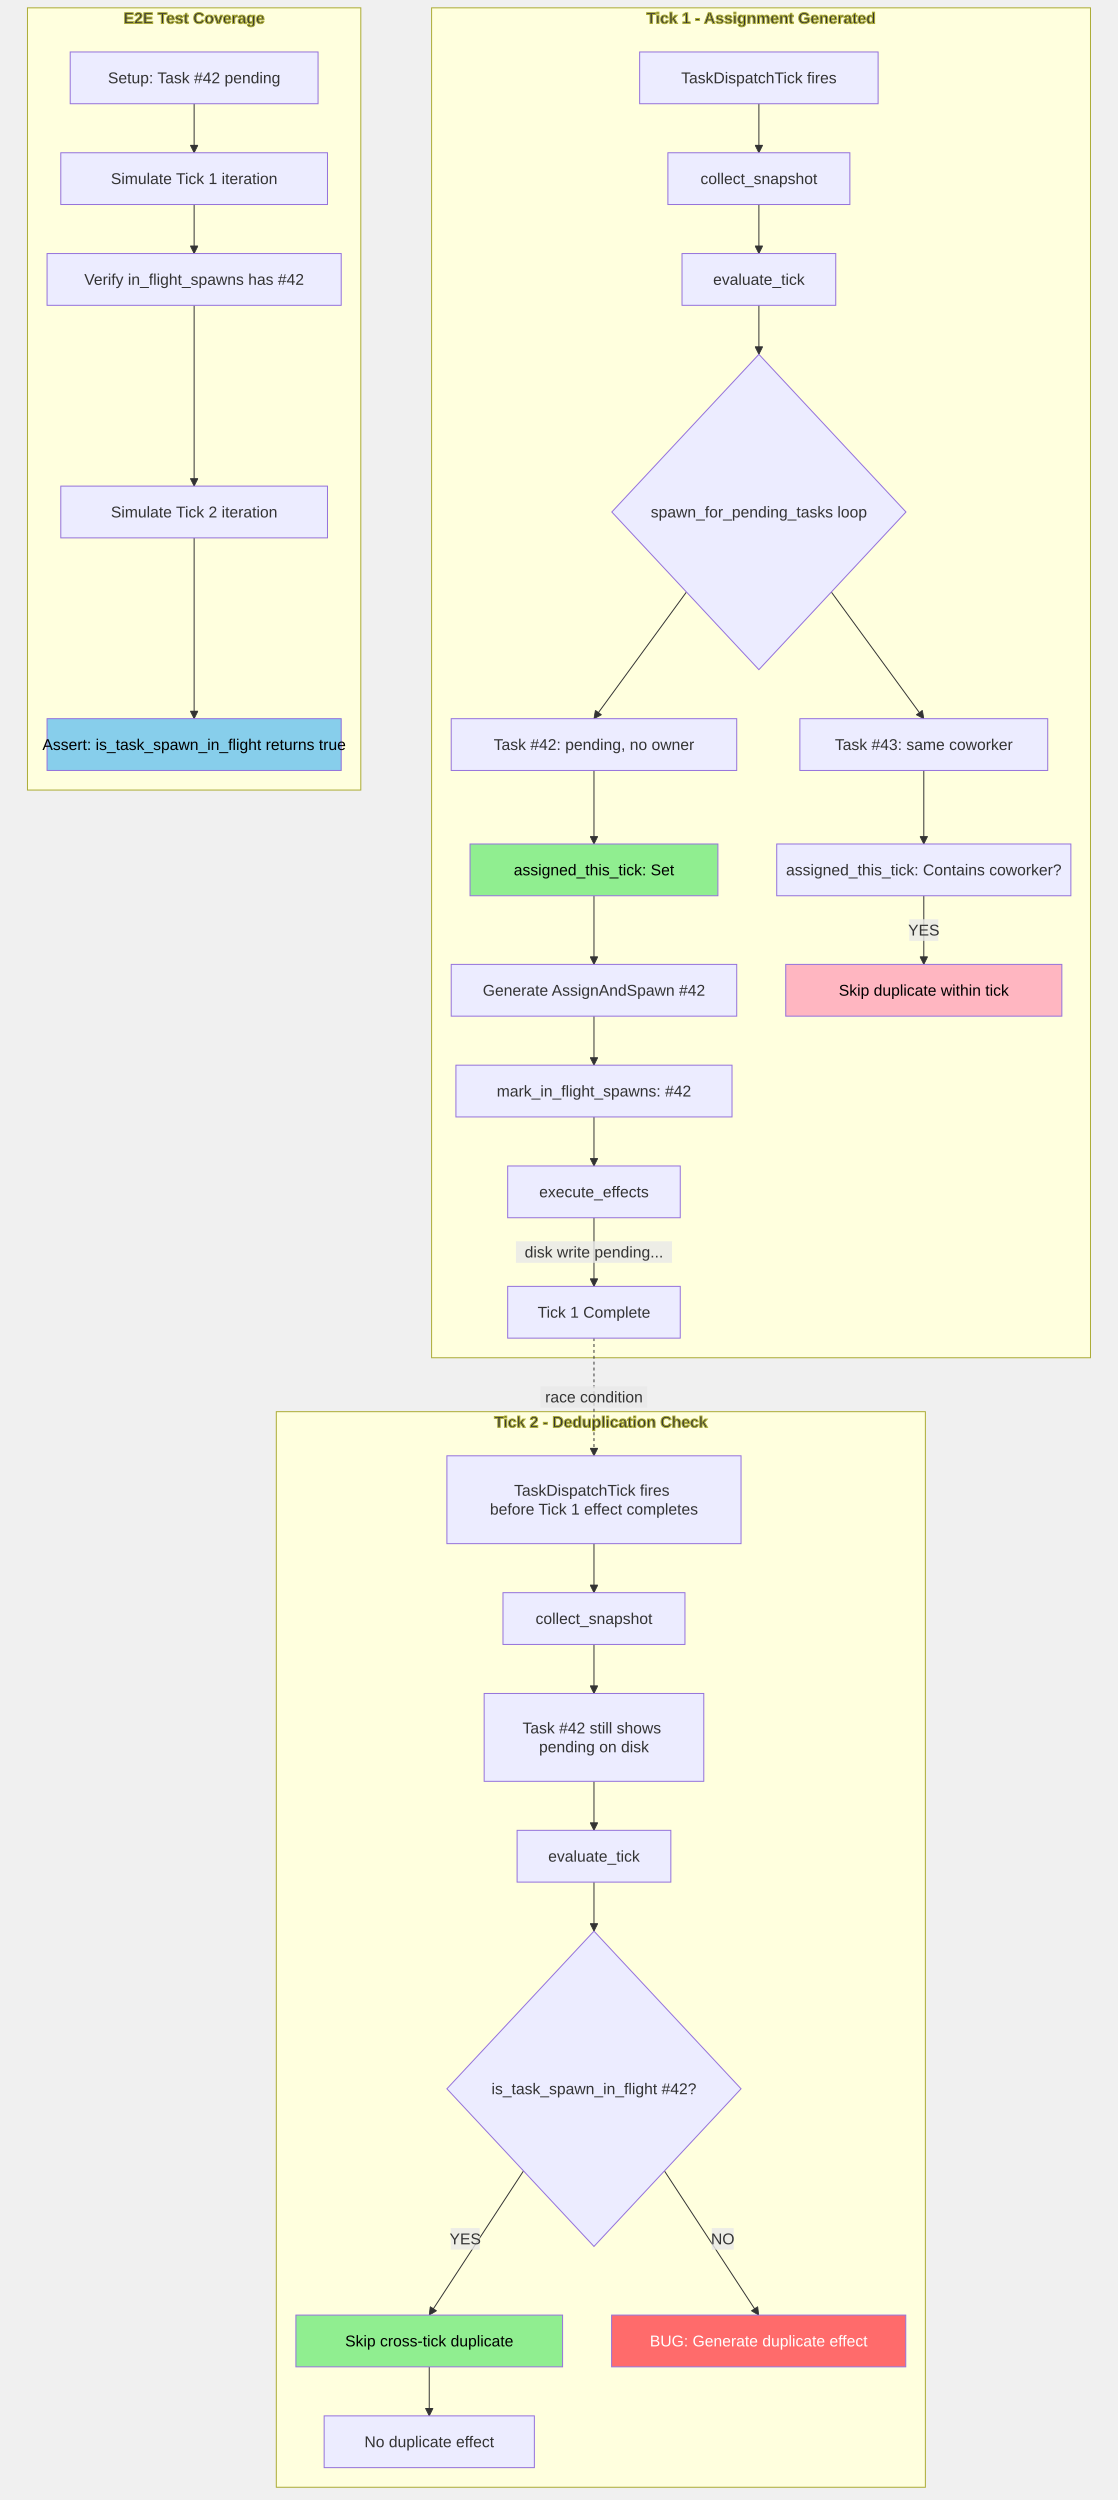
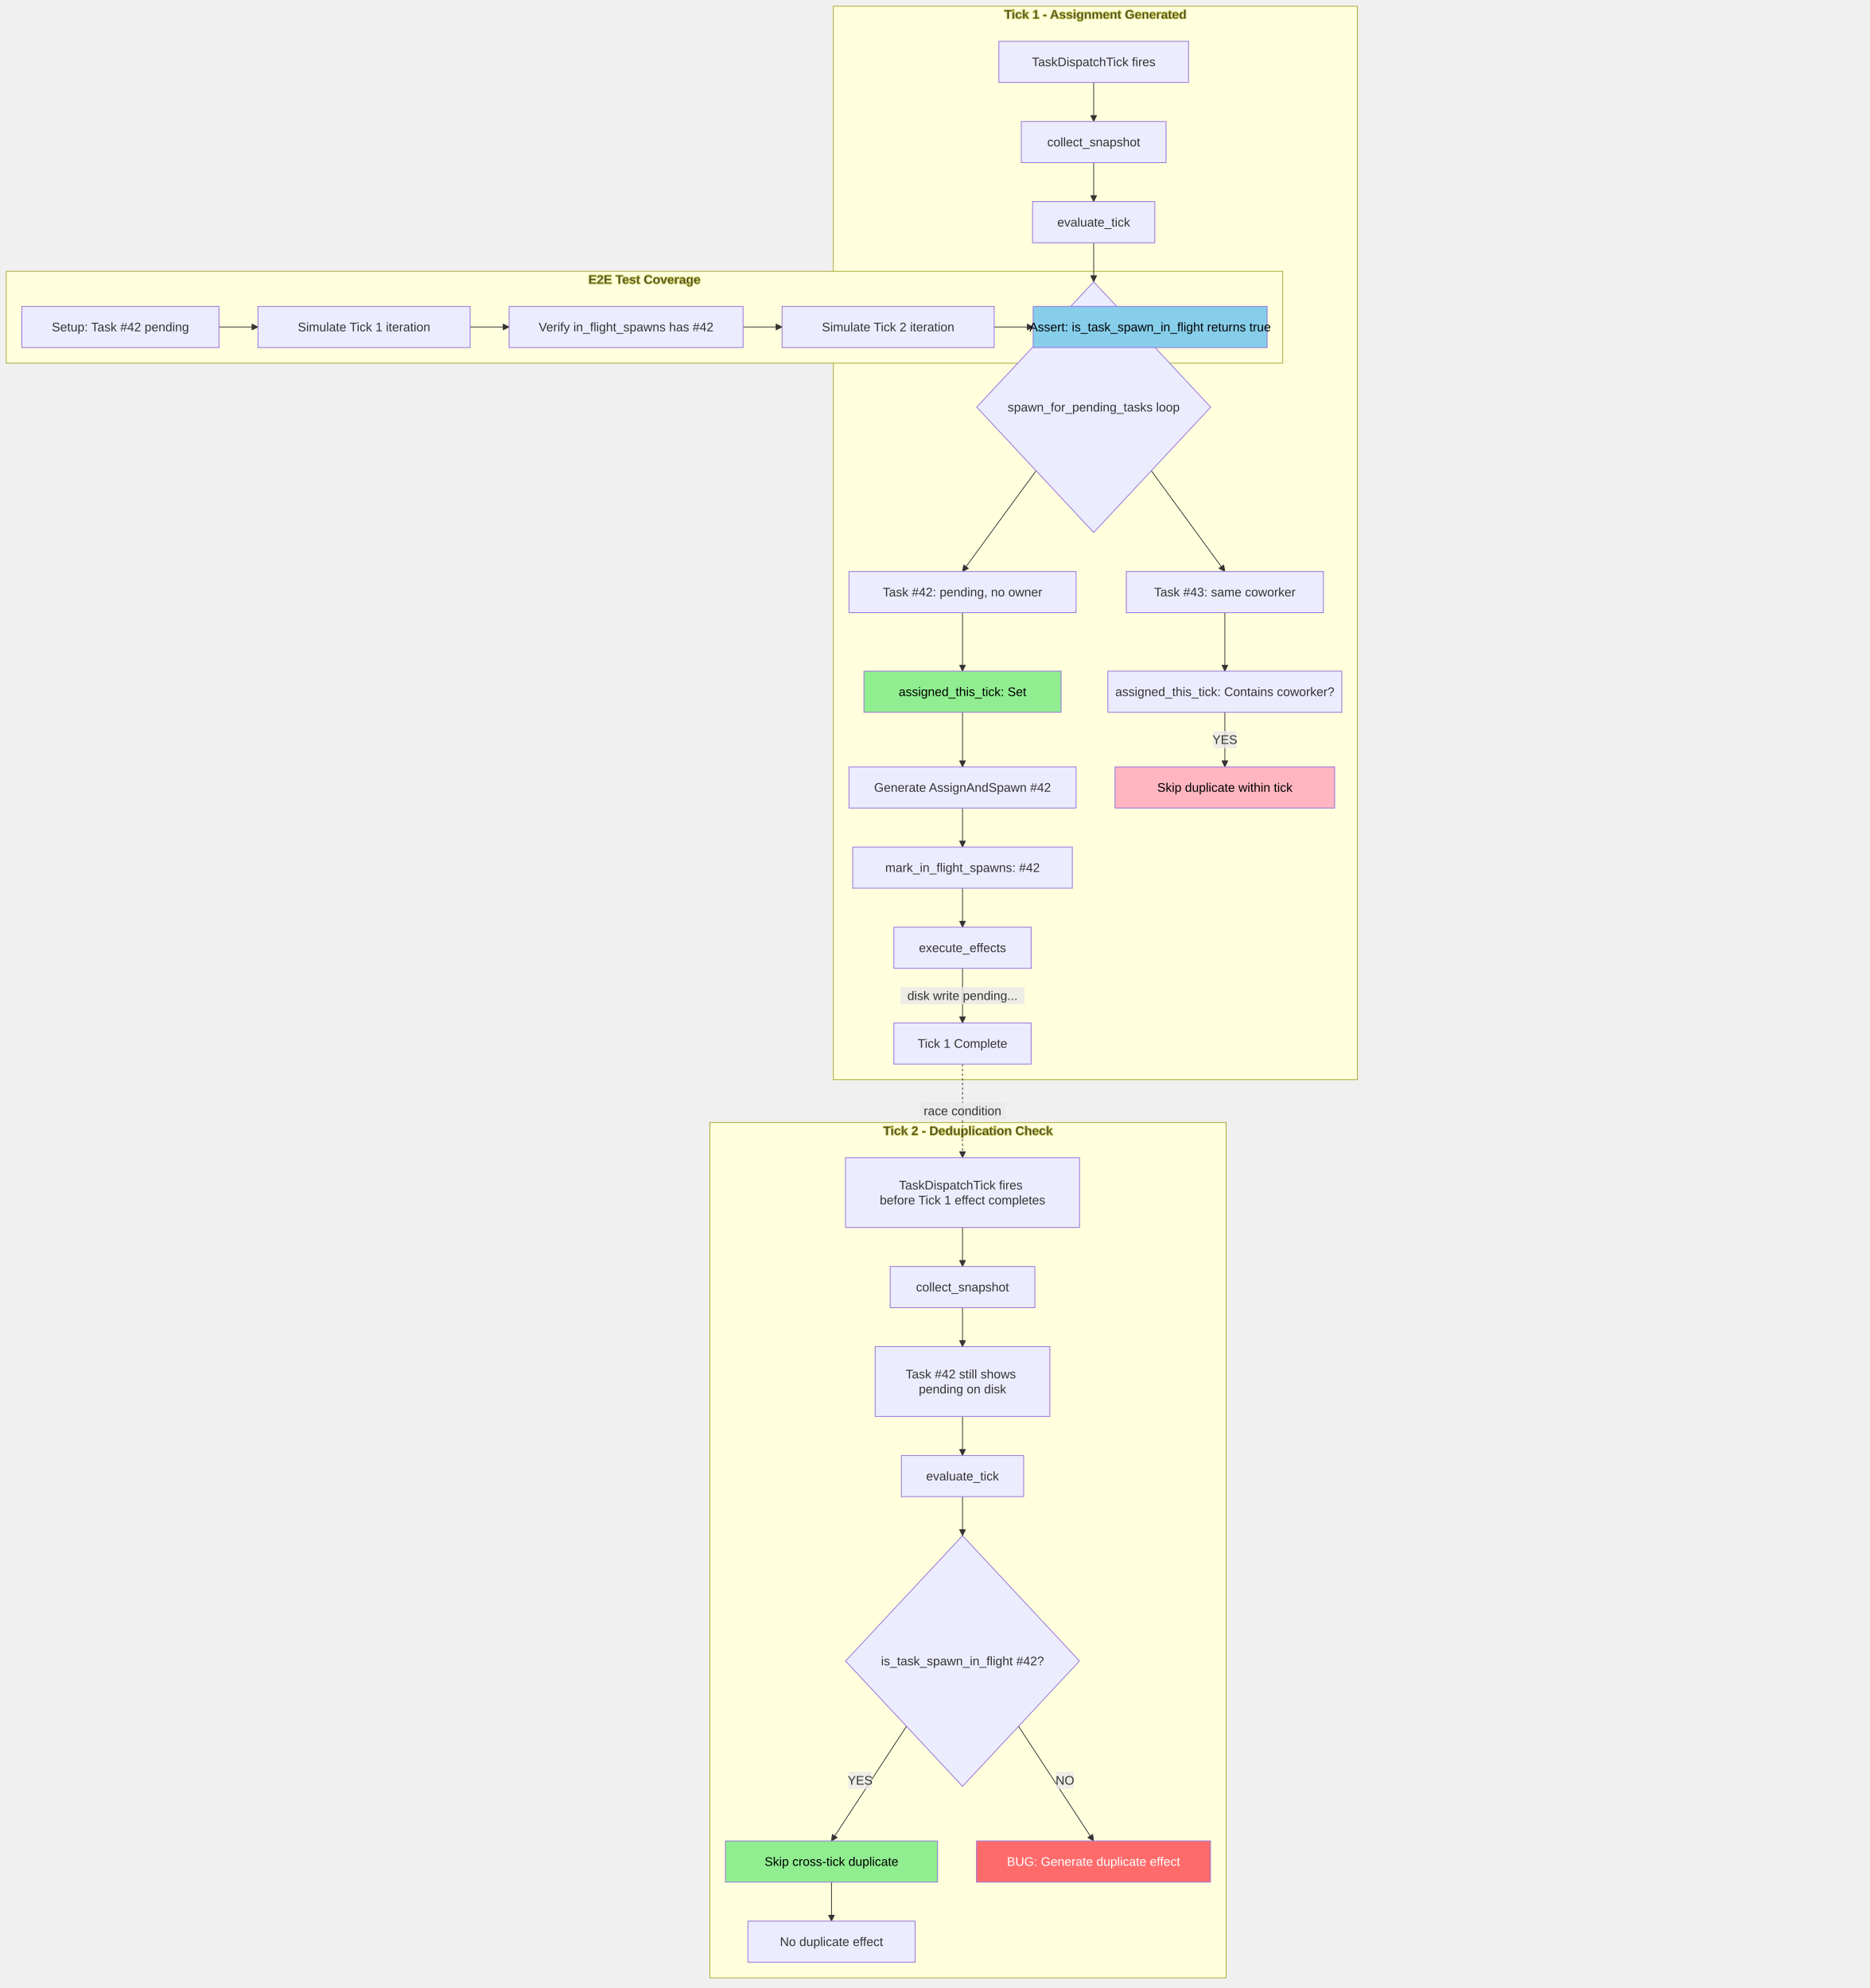
- <svg xmlns="http://www.w3.org/2000/svg" width="1140.2" height="2549.8" viewBox="-8 -28 1140.2 2549.8" class="mermaid">
+ <svg xmlns="http://www.w3.org/2000/svg" width="2397" height="2549.8" viewBox="-636.4 -28 2397 2549.8" class="mermaid">
  <style>

.mermaid {
  font-family: trebuchet ms, verdana, arial, sans-serif;
  font-size: 16px;
}

.node rect,
.node polygon,
.node circle,
.node ellipse,
.node path {
  fill: #ECECFF;
  stroke: #9370DB;
  stroke-width: 1px;
}

.node line {
  stroke: #9370DB;
  stroke-width: 1px;
}

.node .label {
  fill: #333333;
}

.node text {
  fill: #333333;
  font-family: trebuchet ms, verdana, arial, sans-serif;
  font-size: 16px;
}

.edge-path {
  fill: none;
  stroke: #333333;
  stroke-width: 1px;
}

.edge-label {
  fill: #333333;
  font-family: trebuchet ms, verdana, arial, sans-serif;
}

.edge-label-bg {
  fill: rgba(232, 232, 232, 0.8);
}

.subgraph {
  fill: #ffffde;
  stroke: #aaaa33;
  stroke-width: 1px;
}

.subgraph-title {
  fill: #333333;
  font-weight: bold;
}

.cluster rect {
  fill: #ffffde;
  stroke: #aaaa33;
  stroke-width: 1px;
  rx: 5px;
  ry: 5px;
}

.cluster-label {
  fill: #333333;
  font-family: trebuchet ms, verdana, arial, sans-serif;
  font-size: 16px;
  font-weight: bold;
}

marker path {
  fill: #333333;
  stroke: #333333;
}

  </style>
  <defs>
    <marker id="arrow_point" viewBox="0 0 10 10" refX="10" refY="5" markerWidth="8" markerHeight="8" orient="auto" markerUnits="userSpaceOnUse">
      <path d="M 0 0 L 10 5 L 0 10 z" />
    </marker>
    <marker id="arrow_point_start" viewBox="0 0 10 10" refX="4.5" refY="5" markerWidth="8" markerHeight="8" orient="auto" markerUnits="userSpaceOnUse">
      <path d="M 0 5 L 10 10 L 10 0 z" />
    </marker>
    <marker id="arrow_cross" viewBox="0 0 11 11" refX="12" refY="5.2" markerWidth="11" markerHeight="11" orient="auto" markerUnits="userSpaceOnUse">
-       <path d="M 1 1 L 10 10 M 10 1 L 1 10" fill="none" stroke-width="2" />
+       <path d="M 1 1 L 10 10 M 10 1 L 1 10" stroke-width="2" fill="none" />
    </marker>
    <marker id="arrow_cross_start" viewBox="0 0 11 11" refX="-1" refY="5.2" markerWidth="11" markerHeight="11" orient="auto" markerUnits="userSpaceOnUse">
-       <path d="M 1 1 L 10 10 M 10 1 L 1 10" fill="none" stroke-width="2" />
+       <path d="M 1 1 L 10 10 M 10 1 L 1 10" stroke-width="2" fill="none" />
    </marker>
    <marker id="arrow_circle" viewBox="0 0 10 10" refX="11" refY="5" markerWidth="11" markerHeight="11" orient="auto" markerUnits="userSpaceOnUse">
      <circle cx="5" cy="5" r="5" />
    </marker>
    <marker id="arrow_circle_start" viewBox="0 0 10 10" refX="-1" refY="5" markerWidth="11" markerHeight="11" orient="auto" markerUnits="userSpaceOnUse">
      <circle cx="5" cy="5" r="5" />
    </marker>
  </defs>
  <g class="root">
    <g class="clusters">
      <g class="subgraph" id="subgraph-Tick1">
        <rect x="432.2" y="-20" width="672" height="1376.8" class="cluster" />
        <text x="768.2" y="-4" class="cluster-label" text-anchor="middle"> Tick 1 - Assignment Generated</text>
      </g>
      <g class="subgraph" id="subgraph-Tick2">
        <rect x="273.8" y="1411.8" width="662" height="1097" class="cluster" />
        <text x="604.8" y="1427.8" class="cluster-label" text-anchor="middle"> Tick 2 - Deduplication Check</text>
      </g>
      <g class="subgraph" id="subgraph-Test">
-         <rect x="20" y="-20" width="340" height="797.8" class="cluster" />
-         <text x="190" y="-4" class="cluster-label" text-anchor="middle"> E2E Test Coverage</text>
+         <rect x="-628.4" y="320" width="1636.8" height="117.8" class="cluster" />
+         <text x="190" y="336" class="cluster-label" text-anchor="middle"> E2E Test Coverage</text>
      </g>
    </g>
    <g class="edgePaths">
      <g class="edge" id="edge-L-T1_Start-T1_Snap-0">
-         <path d="M 766.00 77.80 C 766.00 86.13, 766.00 94.47, 766.00 102.80 C 766.00 111.13, 766.00 119.47, 766.00 127.80" class="edge-path" fill="none" marker-end="url(#arrow_point)" stroke-width="1" />
+         <path d="M 766.00 77.80 C 766.00 86.13, 766.00 94.47, 766.00 102.80 C 766.00 111.13, 766.00 119.47, 766.00 127.80" class="edge-path" stroke-width="1" marker-end="url(#arrow_point)" fill="none" />
      </g>
      <g class="edge" id="edge-L-T1_Snap-T1_Eval-0">
-         <path d="M 766.00 180.60 C 766.00 188.93, 766.00 197.27, 766.00 205.60 C 766.00 213.93, 766.00 222.27, 766.00 230.60" class="edge-path" marker-end="url(#arrow_point)" stroke-width="1" fill="none" />
+         <path d="M 766.00 180.60 C 766.00 188.93, 766.00 197.27, 766.00 205.60 C 766.00 213.93, 766.00 222.27, 766.00 230.60" class="edge-path" stroke-width="1" fill="none" marker-end="url(#arrow_point)" />
      </g>
      <g class="edge" id="edge-L-T1_Eval-T1_Loop-0">
-         <path d="M 766.00 283.40 C 766.00 291.73, 766.00 300.07, 766.00 308.40 C 766.00 316.73, 766.00 325.07, 766.00 333.40" class="edge-path" marker-end="url(#arrow_point)" stroke-width="1" fill="none" />
+         <path d="M 766.00 283.40 C 766.00 291.73, 766.00 300.07, 766.00 308.40 C 766.00 316.73, 766.00 325.07, 766.00 333.40" class="edge-path" stroke-width="1" marker-end="url(#arrow_point)" fill="none" />
      </g>
      <g class="edge" id="edge-L-T1_Loop-T1_Task1-0">
-         <path d="M 692.12 575.81 L 597.80 705.00" class="edge-path" marker-end="url(#arrow_point)" fill="none" stroke-width="1" />
+         <path d="M 692.12 575.81 L 597.80 705.00" class="edge-path" stroke-width="1" marker-end="url(#arrow_point)" fill="none" />
      </g>
      <g class="edge" id="edge-L-T1_Task1-T1_Assign1-0">
        <path d="M 597.80 757.80 C 597.80 766.13, 597.80 774.47, 597.80 782.80 C 597.80 791.13, 597.80 799.47, 597.80 807.80 C 597.80 824.47, 597.80 832.80, 597.80 832.80" class="edge-path" fill="none" stroke-width="1" marker-end="url(#arrow_point)" />
      </g>
      <g class="edge" id="edge-L-T1_Assign1-T1_Effect1-0">
-         <path d="M 597.80 885.60 C 597.80 897.27, 597.80 908.93, 597.80 920.60 C 597.80 932.27, 597.80 943.93, 597.80 955.60" class="edge-path" marker-end="url(#arrow_point)" stroke-width="1" fill="none" />
+         <path d="M 597.80 885.60 C 597.80 897.27, 597.80 908.93, 597.80 920.60 C 597.80 932.27, 597.80 943.93, 597.80 955.60" class="edge-path" fill="none" stroke-width="1" marker-end="url(#arrow_point)" />
      </g>
      <g class="edge" id="edge-L-T1_Loop-T1_Task2-0">
        <path d="M 839.88 575.81 L 934.20 705.00" class="edge-path" fill="none" stroke-width="1" marker-end="url(#arrow_point)" />
      </g>
      <g class="edge" id="edge-L-T1_Task2-T1_Check-0">
-         <path d="M 934.20 757.80 C 934.20 766.13, 934.20 774.47, 934.20 782.80 C 934.20 791.13, 934.20 799.47, 934.20 807.80 C 934.20 824.47, 934.20 832.80, 934.20 832.80" class="edge-path" marker-end="url(#arrow_point)" stroke-width="1" fill="none" />
+         <path d="M 934.20 757.80 C 934.20 766.13, 934.20 774.47, 934.20 782.80 C 934.20 791.13, 934.20 799.47, 934.20 807.80 C 934.20 824.47, 934.20 832.80, 934.20 832.80" class="edge-path" marker-end="url(#arrow_point)" fill="none" stroke-width="1" />
      </g>
      <g class="edge" id="edge-L-T1_Check-T1_Skip-0">
-         <path d="M 934.20 885.60 C 934.20 897.27, 934.20 908.93, 934.20 920.60 C 934.20 932.27, 934.20 943.93, 934.20 955.60" class="edge-path" fill="none" marker-end="url(#arrow_point)" stroke-width="1" />
+         <path d="M 934.20 885.60 C 934.20 897.27, 934.20 908.93, 934.20 920.60 C 934.20 932.27, 934.20 943.93, 934.20 955.60" class="edge-path" marker-end="url(#arrow_point)" fill="none" stroke-width="1" />
      </g>
      <g class="edge" id="edge-L-T1_Effect1-T1_Mark-0">
-         <path d="M 597.80 1008.40 C 597.80 1016.73, 597.80 1025.07, 597.80 1033.40 C 597.80 1041.73, 597.80 1050.07, 597.80 1058.40" class="edge-path" stroke-width="1" fill="none" marker-end="url(#arrow_point)" />
+         <path d="M 597.80 1008.40 C 597.80 1016.73, 597.80 1025.07, 597.80 1033.40 C 597.80 1041.73, 597.80 1050.07, 597.80 1058.40" class="edge-path" marker-end="url(#arrow_point)" stroke-width="1" fill="none" />
      </g>
      <g class="edge" id="edge-L-T1_Mark-T1_Execute-0">
-         <path d="M 597.80 1111.20 C 597.80 1119.53, 597.80 1127.87, 597.80 1136.20 C 597.80 1144.53, 597.80 1152.87, 597.80 1161.20" class="edge-path" marker-end="url(#arrow_point)" fill="none" stroke-width="1" />
+         <path d="M 597.80 1111.20 C 597.80 1119.53, 597.80 1127.87, 597.80 1136.20 C 597.80 1144.53, 597.80 1152.87, 597.80 1161.20" class="edge-path" fill="none" stroke-width="1" marker-end="url(#arrow_point)" />
      </g>
      <g class="edge" id="edge-L-T1_Execute-T1_End-0">
-         <path d="M 597.80 1214.00 C 597.80 1225.67, 597.80 1237.33, 597.80 1249.00 C 597.80 1260.67, 597.80 1272.33, 597.80 1284.00" class="edge-path" stroke-width="1" fill="none" marker-end="url(#arrow_point)" />
+         <path d="M 597.80 1214.00 C 597.80 1225.67, 597.80 1237.33, 597.80 1249.00 C 597.80 1260.67, 597.80 1272.33, 597.80 1284.00" class="edge-path" stroke-width="1" marker-end="url(#arrow_point)" fill="none" />
      </g>
      <g class="edge" id="edge-L-T2_Start-T2_Snap-0">
-         <path d="M 597.80 1546.40 C 597.80 1554.73, 597.80 1563.07, 597.80 1571.40 C 597.80 1579.73, 597.80 1588.07, 597.80 1596.40" class="edge-path" marker-end="url(#arrow_point)" fill="none" stroke-width="1" />
+         <path d="M 597.80 1546.40 C 597.80 1554.73, 597.80 1563.07, 597.80 1571.40 C 597.80 1579.73, 597.80 1588.07, 597.80 1596.40" class="edge-path" stroke-width="1" marker-end="url(#arrow_point)" fill="none" />
      </g>
      <g class="edge" id="edge-L-T2_Snap-T2_Still-0">
        <path d="M 597.80 1649.20 C 597.80 1657.53, 597.80 1665.87, 597.80 1674.20 C 597.80 1682.53, 597.80 1690.87, 597.80 1699.20" class="edge-path" fill="none" marker-end="url(#arrow_point)" stroke-width="1" />
      </g>
      <g class="edge" id="edge-L-T2_Still-T2_Eval-0">
-         <path d="M 597.80 1788.80 C 597.80 1797.13, 597.80 1805.47, 597.80 1813.80 C 597.80 1822.13, 597.80 1830.47, 597.80 1838.80" class="edge-path" stroke-width="1" fill="none" marker-end="url(#arrow_point)" />
+         <path d="M 597.80 1788.80 C 597.80 1797.13, 597.80 1805.47, 597.80 1813.80 C 597.80 1822.13, 597.80 1830.47, 597.80 1838.80" class="edge-path" marker-end="url(#arrow_point)" stroke-width="1" fill="none" />
      </g>
      <g class="edge" id="edge-L-T2_Eval-T2_Check-0">
-         <path d="M 597.80 1891.60 C 597.80 1899.93, 597.80 1908.27, 597.80 1916.60 C 597.80 1924.93, 597.80 1933.27, 597.80 1941.60" class="edge-path" fill="none" stroke-width="1" marker-end="url(#arrow_point)" />
+         <path d="M 597.80 1891.60 C 597.80 1899.93, 597.80 1908.27, 597.80 1916.60 C 597.80 1924.93, 597.80 1933.27, 597.80 1941.60" class="edge-path" fill="none" marker-end="url(#arrow_point)" stroke-width="1" />
      </g>
      <g class="edge" id="edge-L-T2_Check-T2_Skip-0">
        <path d="M 525.93 2186.16 L 429.80 2333.20" class="edge-path" fill="none" stroke-width="1" marker-end="url(#arrow_point)" />
      </g>
      <g class="edge" id="edge-L-T2_Check-T2_Bug-0">
-         <path d="M 669.67 2186.16 L 765.80 2333.20" class="edge-path" stroke-width="1" marker-end="url(#arrow_point)" fill="none" />
+         <path d="M 669.67 2186.16 L 765.80 2333.20" class="edge-path" fill="none" marker-end="url(#arrow_point)" stroke-width="1" />
      </g>
      <g class="edge" id="edge-L-T2_Skip-T2_End-0">
-         <path d="M 429.80 2386.00 C 429.80 2394.33, 429.80 2402.67, 429.80 2411.00 C 429.80 2419.33, 429.80 2427.67, 429.80 2436.00" class="edge-path" fill="none" stroke-width="1" marker-end="url(#arrow_point)" />
+         <path d="M 429.80 2386.00 C 429.80 2394.33, 429.80 2402.67, 429.80 2411.00 C 429.80 2419.33, 429.80 2427.67, 429.80 2436.00" class="edge-path" marker-end="url(#arrow_point)" stroke-width="1" fill="none" />
      </g>
      <g class="edge" id="edge-L-T1_End-T2_Start-0">
-         <path d="M 597.80 1336.80 C 597.80 1345.13, 597.80 1353.47, 597.80 1363.47 C 597.80 1373.47, 597.80 1385.13, 597.80 1396.80 C 597.80 1408.47, 597.80 1420.13, 597.80 1430.13 C 597.80 1448.47, 597.80 1456.80, 597.80 1456.80" class="edge-path" fill="none" stroke-width="2" marker-end="url(#arrow_point)" stroke-dasharray="3,3" />
+         <path d="M 597.80 1336.80 C 597.80 1345.13, 597.80 1353.47, 597.80 1363.47 C 597.80 1373.47, 597.80 1385.13, 597.80 1396.80 C 597.80 1408.47, 597.80 1420.13, 597.80 1430.13 C 597.80 1448.47, 597.80 1456.80, 597.80 1456.80" class="edge-path" stroke-dasharray="3,3" fill="none" stroke-width="2" marker-end="url(#arrow_point)" />
      </g>
      <g class="edge" id="edge-L-TestSetup-TestTick1-0">
-         <path d="M 190.00 77.80 C 190.00 86.13, 190.00 94.47, 190.00 102.80 C 190.00 111.13, 190.00 119.47, 190.00 127.80" class="edge-path" marker-end="url(#arrow_point)" fill="none" stroke-width="1" />
+         <path d="M -355.6 391.4 L -305.6 391.4" class="edge-path" stroke-width="1" marker-end="url(#arrow_point)" fill="none" />
      </g>
      <g class="edge" id="edge-L-TestTick1-TestMark-0">
-         <path d="M 190.00 180.60 C 190.00 188.93, 190.00 197.27, 190.00 205.60 C 190.00 213.93, 190.00 222.27, 190.00 230.60" class="edge-path" fill="none" stroke-width="1" marker-end="url(#arrow_point)" />
+         <path d="M -33.6 391.4 L 16.4 391.4" class="edge-path" fill="none" stroke-width="1" marker-end="url(#arrow_point)" />
      </g>
      <g class="edge" id="edge-L-TestMark-TestTick2-0">
-         <path d="M 190.00 283.40 C 190.00 291.73, 190.00 300.07, 190.00 330.80 C 190.00 361.53, 190.00 414.67, 190.00 467.80" class="edge-path" fill="none" marker-end="url(#arrow_point)" stroke-width="1" />
+         <path d="M 316.4 391.4 L 366.4 391.4" class="edge-path" fill="none" stroke-width="1" marker-end="url(#arrow_point)" />
      </g>
      <g class="edge" id="edge-L-TestTick2-TestAssert-0">
-         <path d="M 190.00 520.60 C 190.00 573.73, 190.00 626.87, 190.00 657.60 C 190.00 688.33, 190.00 696.67, 190.00 705.00" class="edge-path" stroke-width="1" fill="none" marker-end="url(#arrow_point)" />
+         <path d="M 638.4 391.4 L 688.4 391.4" class="edge-path" stroke-width="1" fill="none" marker-end="url(#arrow_point)" />
      </g>
    </g>
    <g class="edgeLabels">
      <g class="edgeLabel" id="edge-label-L-T1_Check-T1_Skip-0">
        <rect x="919.4" y="909.6" width="29.6" height="22" class="edge-label-bg" />
        <text x="934.2" y="920.6" class="edge-label" dominant-baseline="central" text-anchor="middle">YES</text>
      </g>
      <g class="edgeLabel" id="edge-label-L-T1_Execute-T1_End-0">
        <rect x="518.2" y="1238" width="159.2" height="22" class="edge-label-bg" />
-         <text x="597.8" y="1249" class="edge-label" dominant-baseline="central" text-anchor="middle">disk write pending...</text>
+         <text x="597.8" y="1249" class="edge-label" text-anchor="middle" dominant-baseline="central">disk write pending...</text>
      </g>
      <g class="edgeLabel" id="edge-label-L-T2_Check-T2_Skip-0">
        <rect x="451.671" y="2244.461" width="29.6" height="22" class="edge-label-bg" />
-         <text x="466.471" y="2255.461" class="edge-label" text-anchor="middle" dominant-baseline="central">YES</text>
+         <text x="466.471" y="2255.461" class="edge-label" dominant-baseline="central" text-anchor="middle">YES</text>
      </g>
      <g class="edgeLabel" id="edge-label-L-T2_Check-T2_Bug-0">
        <rect x="717.929" y="2244.461" width="22.4" height="22" class="edge-label-bg" />
        <text x="729.129" y="2255.461" class="edge-label" text-anchor="middle" dominant-baseline="central">NO</text>
      </g>
      <g class="edgeLabel" id="edge-label-L-T1_End-T2_Start-0">
        <rect x="543.4" y="1385.8" width="108.8" height="22" class="edge-label-bg" />
        <text x="597.8" y="1396.8" class="edge-label" text-anchor="middle" dominant-baseline="central">race condition</text>
      </g>
    </g>
    <g class="nodes">
      <g class="node" id="node-T1_Assign1">
        <rect x="471.4" y="832.8" width="252.8" height="52.8" style="fill:#90EE90 !important" />
-         <text x="597.8" y="859.2" class="label" text-anchor="middle" dominant-baseline="central" style="fill: #000000">assigned_this_tick: Set</text>
+         <text x="597.8" y="859.2" class="label" style="fill: #000000" text-anchor="middle" dominant-baseline="central">assigned_this_tick: Set</text>
      </g>
      <g class="node" id="node-T1_Check">
        <rect x="784.2" y="832.8" width="300" height="52.8" />
-         <text x="934.2" y="859.2" class="label" text-anchor="middle" dominant-baseline="central">assigned_this_tick: Contains coworker?</text>
+         <text x="934.2" y="859.2" class="label" dominant-baseline="central" text-anchor="middle">assigned_this_tick: Contains coworker?</text>
      </g>
      <g class="node" id="node-T1_Effect1">
        <rect x="452.2" y="955.6" width="291.2" height="52.8" />
        <text x="597.8" y="982" class="label" dominant-baseline="central" text-anchor="middle">Generate AssignAndSpawn #42</text>
      </g>
      <g class="node" id="node-T1_End">
        <rect x="509.8" y="1284" width="176" height="52.8" />
-         <text x="597.8" y="1310.4" class="label" text-anchor="middle" dominant-baseline="central">Tick 1 Complete</text>
+         <text x="597.8" y="1310.4" class="label" dominant-baseline="central" text-anchor="middle">Tick 1 Complete</text>
      </g>
      <g class="node" id="node-T1_Eval">
        <rect x="687.6" y="230.6" width="156.8" height="52.8" />
        <text x="766" y="257" class="label" dominant-baseline="central" text-anchor="middle">evaluate_tick</text>
      </g>
      <g class="node" id="node-T1_Execute">
        <rect x="509.8" y="1161.2" width="176" height="52.8" />
-         <text x="597.8" y="1187.6" class="label" text-anchor="middle" dominant-baseline="central">execute_effects</text>
+         <text x="597.8" y="1187.6" class="label" dominant-baseline="central" text-anchor="middle">execute_effects</text>
      </g>
      <g class="node" id="node-T1_Loop">
        <polygon points="766,333.4 916,494.2 766,655 616,494.2" />
-         <text x="766" y="494.2" class="label" text-anchor="middle" dominant-baseline="central">spawn_for_pending_tasks loop</text>
+         <text x="766" y="494.2" class="label" dominant-baseline="central" text-anchor="middle">spawn_for_pending_tasks loop</text>
      </g>
      <g class="node" id="node-T1_Mark">
        <rect x="457" y="1058.4" width="281.6" height="52.8" />
-         <text x="597.8" y="1084.8" class="label" dominant-baseline="central" text-anchor="middle">mark_in_flight_spawns: #42</text>
+         <text x="597.8" y="1084.8" class="label" text-anchor="middle" dominant-baseline="central">mark_in_flight_spawns: #42</text>
      </g>
      <g class="node" id="node-T1_Skip">
        <rect x="793.4" y="955.6" width="281.6" height="52.8" style="fill:#FFB6C1 !important" />
-         <text x="934.2" y="982" class="label" text-anchor="middle" dominant-baseline="central" style="fill: #000000">Skip duplicate within tick</text>
+         <text x="934.2" y="982" class="label" style="fill: #000000" text-anchor="middle" dominant-baseline="central">Skip duplicate within tick</text>
      </g>
      <g class="node" id="node-T1_Snap">
        <rect x="673.2" y="127.8" width="185.6" height="52.8" />
-         <text x="766" y="154.2" class="label" text-anchor="middle" dominant-baseline="central">collect_snapshot</text>
+         <text x="766" y="154.2" class="label" dominant-baseline="central" text-anchor="middle">collect_snapshot</text>
      </g>
      <g class="node" id="node-T1_Start">
        <rect x="644.4" y="25" width="243.2" height="52.8" />
-         <text x="766" y="51.4" class="label" dominant-baseline="central" text-anchor="middle">TaskDispatchTick fires</text>
+         <text x="766" y="51.4" class="label" text-anchor="middle" dominant-baseline="central">TaskDispatchTick fires</text>
      </g>
      <g class="node" id="node-T1_Task1">
        <rect x="452.2" y="705" width="291.2" height="52.8" />
        <text x="597.8" y="731.4" class="label" dominant-baseline="central" text-anchor="middle">Task #42: pending, no owner</text>
      </g>
      <g class="node" id="node-T1_Task2">
        <rect x="807.8" y="705" width="252.8" height="52.8" />
-         <text x="934.2" y="731.4" class="label" text-anchor="middle" dominant-baseline="central">Task #43: same coworker</text>
+         <text x="934.2" y="731.4" class="label" dominant-baseline="central" text-anchor="middle">Task #43: same coworker</text>
      </g>
      <g class="node" id="node-T2_Bug">
        <rect x="615.8" y="2333.2" width="300" height="52.8" style="fill:#FF6B6B !important" />
-         <text x="765.8" y="2359.6" class="label" dominant-baseline="central" text-anchor="middle" style="fill: #ffffff">BUG: Generate duplicate effect</text>
+         <text x="765.8" y="2359.6" class="label" text-anchor="middle" style="fill: #ffffff" dominant-baseline="central">BUG: Generate duplicate effect</text>
      </g>
      <g class="node" id="node-T2_Check">
        <polygon points="597.8,1941.6 747.8,2102.4 597.8,2263.2 447.8,2102.4" />
        <text x="597.8" y="2102.4" class="label" dominant-baseline="central" text-anchor="middle">is_task_spawn_in_flight #42?</text>
      </g>
      <g class="node" id="node-T2_End">
        <rect x="322.6" y="2436" width="214.4" height="52.8" />
-         <text x="429.8" y="2462.4" class="label" dominant-baseline="central" text-anchor="middle">No duplicate effect</text>
+         <text x="429.8" y="2462.4" class="label" text-anchor="middle" dominant-baseline="central">No duplicate effect</text>
      </g>
      <g class="node" id="node-T2_Eval">
        <rect x="519.4" y="1838.8" width="156.8" height="52.8" />
        <text x="597.8" y="1865.2" class="label" text-anchor="middle" dominant-baseline="central">evaluate_tick</text>
      </g>
      <g class="node" id="node-T2_Skip">
        <rect x="293.8" y="2333.2" width="272" height="52.8" style="fill:#90EE90 !important" />
        <text x="429.8" y="2359.6" class="label" text-anchor="middle" dominant-baseline="central" style="fill: #000000">Skip cross-tick duplicate</text>
      </g>
      <g class="node" id="node-T2_Snap">
        <rect x="505" y="1596.4" width="185.6" height="52.8" />
        <text x="597.8" y="1622.8" class="label" dominant-baseline="central" text-anchor="middle">collect_snapshot</text>
      </g>
      <g class="node" id="node-T2_Start">
        <rect x="447.8" y="1456.8" width="300" height="89.6" />
        <text x="597.8" y="1501.6" class="label" text-anchor="middle" dominant-baseline="central">
          <tspan x="597.8" y="1501.6" dy="-0.6em">TaskDispatchTick fires</tspan>
          <tspan x="597.8" dy="1.2em">before Tick 1 effect completes</tspan>
        </text>
      </g>
      <g class="node" id="node-T2_Still">
        <rect x="485.8" y="1699.2" width="224" height="89.6" />
        <text x="597.8" y="1744" class="label" text-anchor="middle" dominant-baseline="central">
          <tspan x="597.8" y="1744" dy="-0.6em">Task #42 still shows</tspan>
          <tspan x="597.8" dy="1.2em">pending on disk</tspan>
        </text>
      </g>
      <g class="node" id="node-TestAssert">
-         <rect x="40" y="705" width="300" height="52.8" style="fill:#87CEEB !important" />
-         <text x="190" y="731.4" class="label" style="fill: #000000" text-anchor="middle" dominant-baseline="central">Assert: is_task_spawn_in_flight returns true</text>
+         <rect x="688.4" y="365" width="300" height="52.8" style="fill:#87CEEB !important" />
+         <text x="838.4" y="391.4" class="label" dominant-baseline="central" style="fill: #000000" text-anchor="middle">Assert: is_task_spawn_in_flight returns true</text>
      </g>
      <g class="node" id="node-TestMark">
-         <rect x="40" y="230.6" width="300" height="52.8" />
-         <text x="190" y="257" class="label" text-anchor="middle" dominant-baseline="central">Verify in_flight_spawns has #42</text>
+         <rect x="16.4" y="365" width="300" height="52.8" />
+         <text x="166.4" y="391.4" class="label" text-anchor="middle" dominant-baseline="central">Verify in_flight_spawns has #42</text>
      </g>
      <g class="node" id="node-TestSetup">
-         <rect x="63.6" y="25" width="252.8" height="52.8" />
-         <text x="190" y="51.4" class="label" dominant-baseline="central" text-anchor="middle">Setup: Task #42 pending</text>
+         <rect x="-608.4" y="365" width="252.8" height="52.8" />
+         <text x="-482" y="391.4" class="label" text-anchor="middle" dominant-baseline="central">Setup: Task #42 pending</text>
      </g>
      <g class="node" id="node-TestTick1">
-         <rect x="54" y="127.8" width="272" height="52.8" />
-         <text x="190" y="154.2" class="label" text-anchor="middle" dominant-baseline="central">Simulate Tick 1 iteration</text>
+         <rect x="-305.6" y="365" width="272" height="52.8" />
+         <text x="-169.6" y="391.4" class="label" dominant-baseline="central" text-anchor="middle">Simulate Tick 1 iteration</text>
      </g>
      <g class="node" id="node-TestTick2">
-         <rect x="54" y="467.8" width="272" height="52.8" />
-         <text x="190" y="494.2" class="label" dominant-baseline="central" text-anchor="middle">Simulate Tick 2 iteration</text>
+         <rect x="366.4" y="365" width="272" height="52.8" />
+         <text x="502.4" y="391.4" class="label" dominant-baseline="central" text-anchor="middle">Simulate Tick 2 iteration</text>
      </g>
    </g>
  </g>
</svg>
